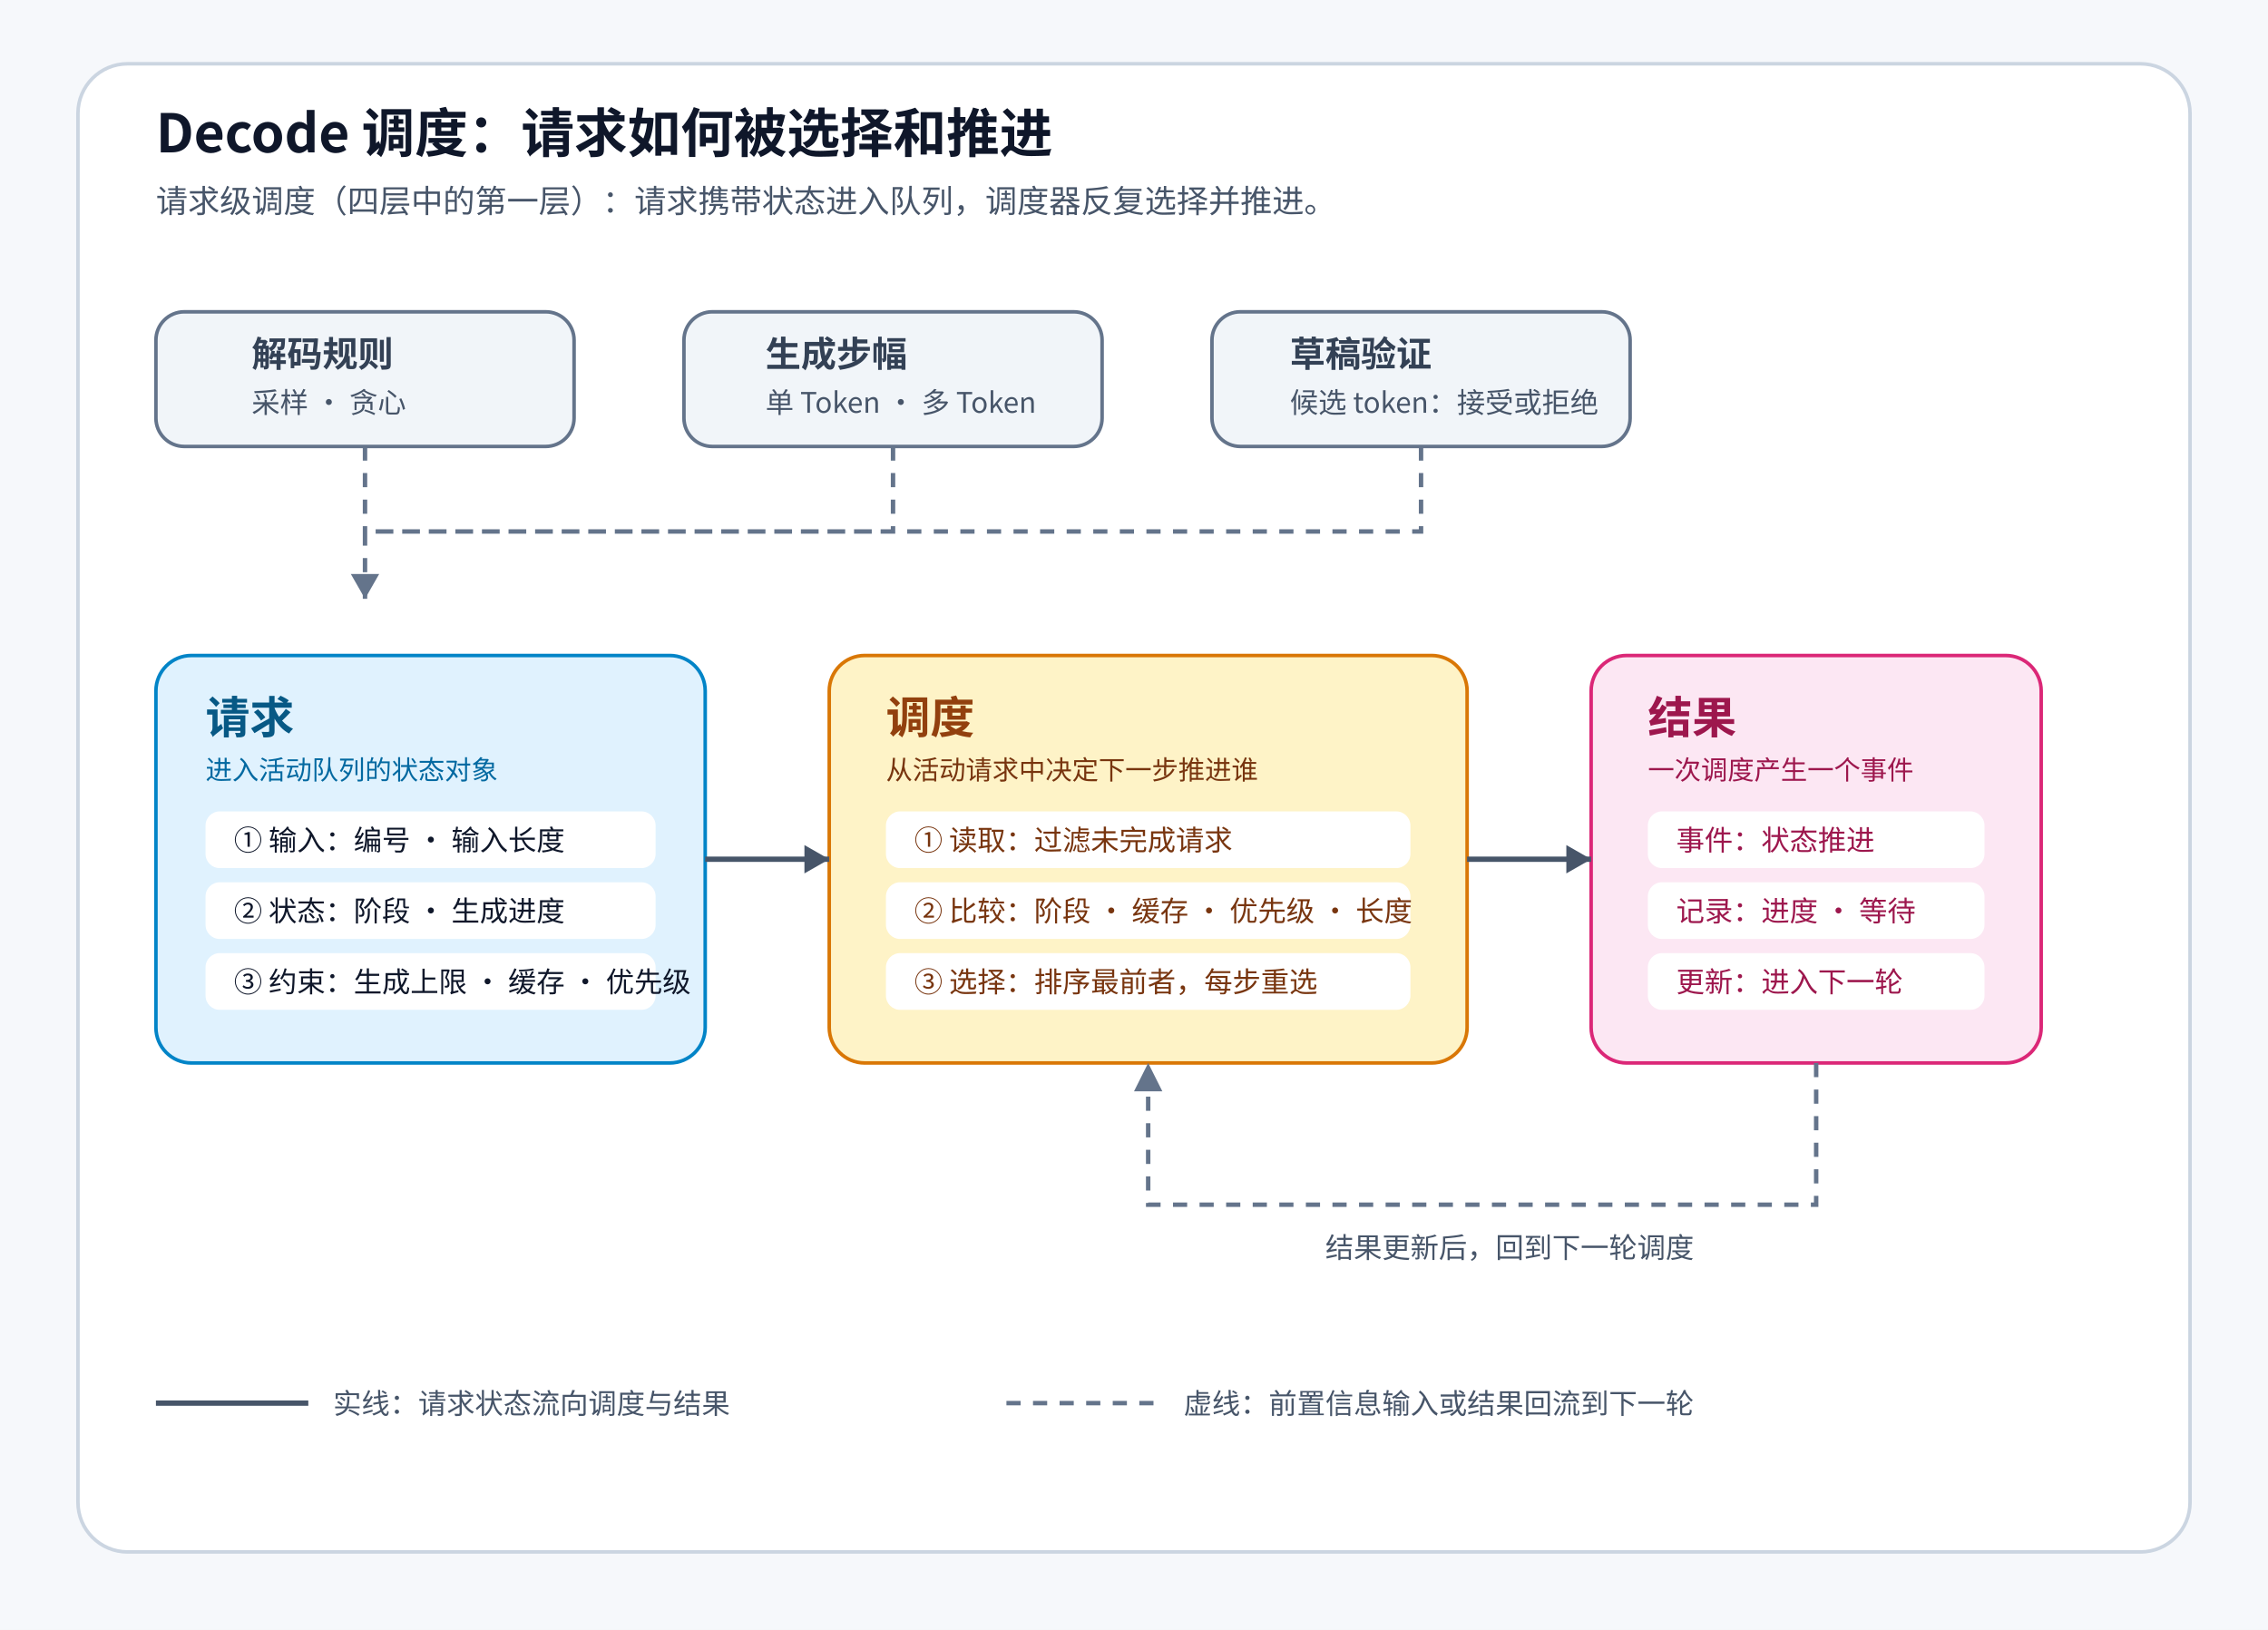
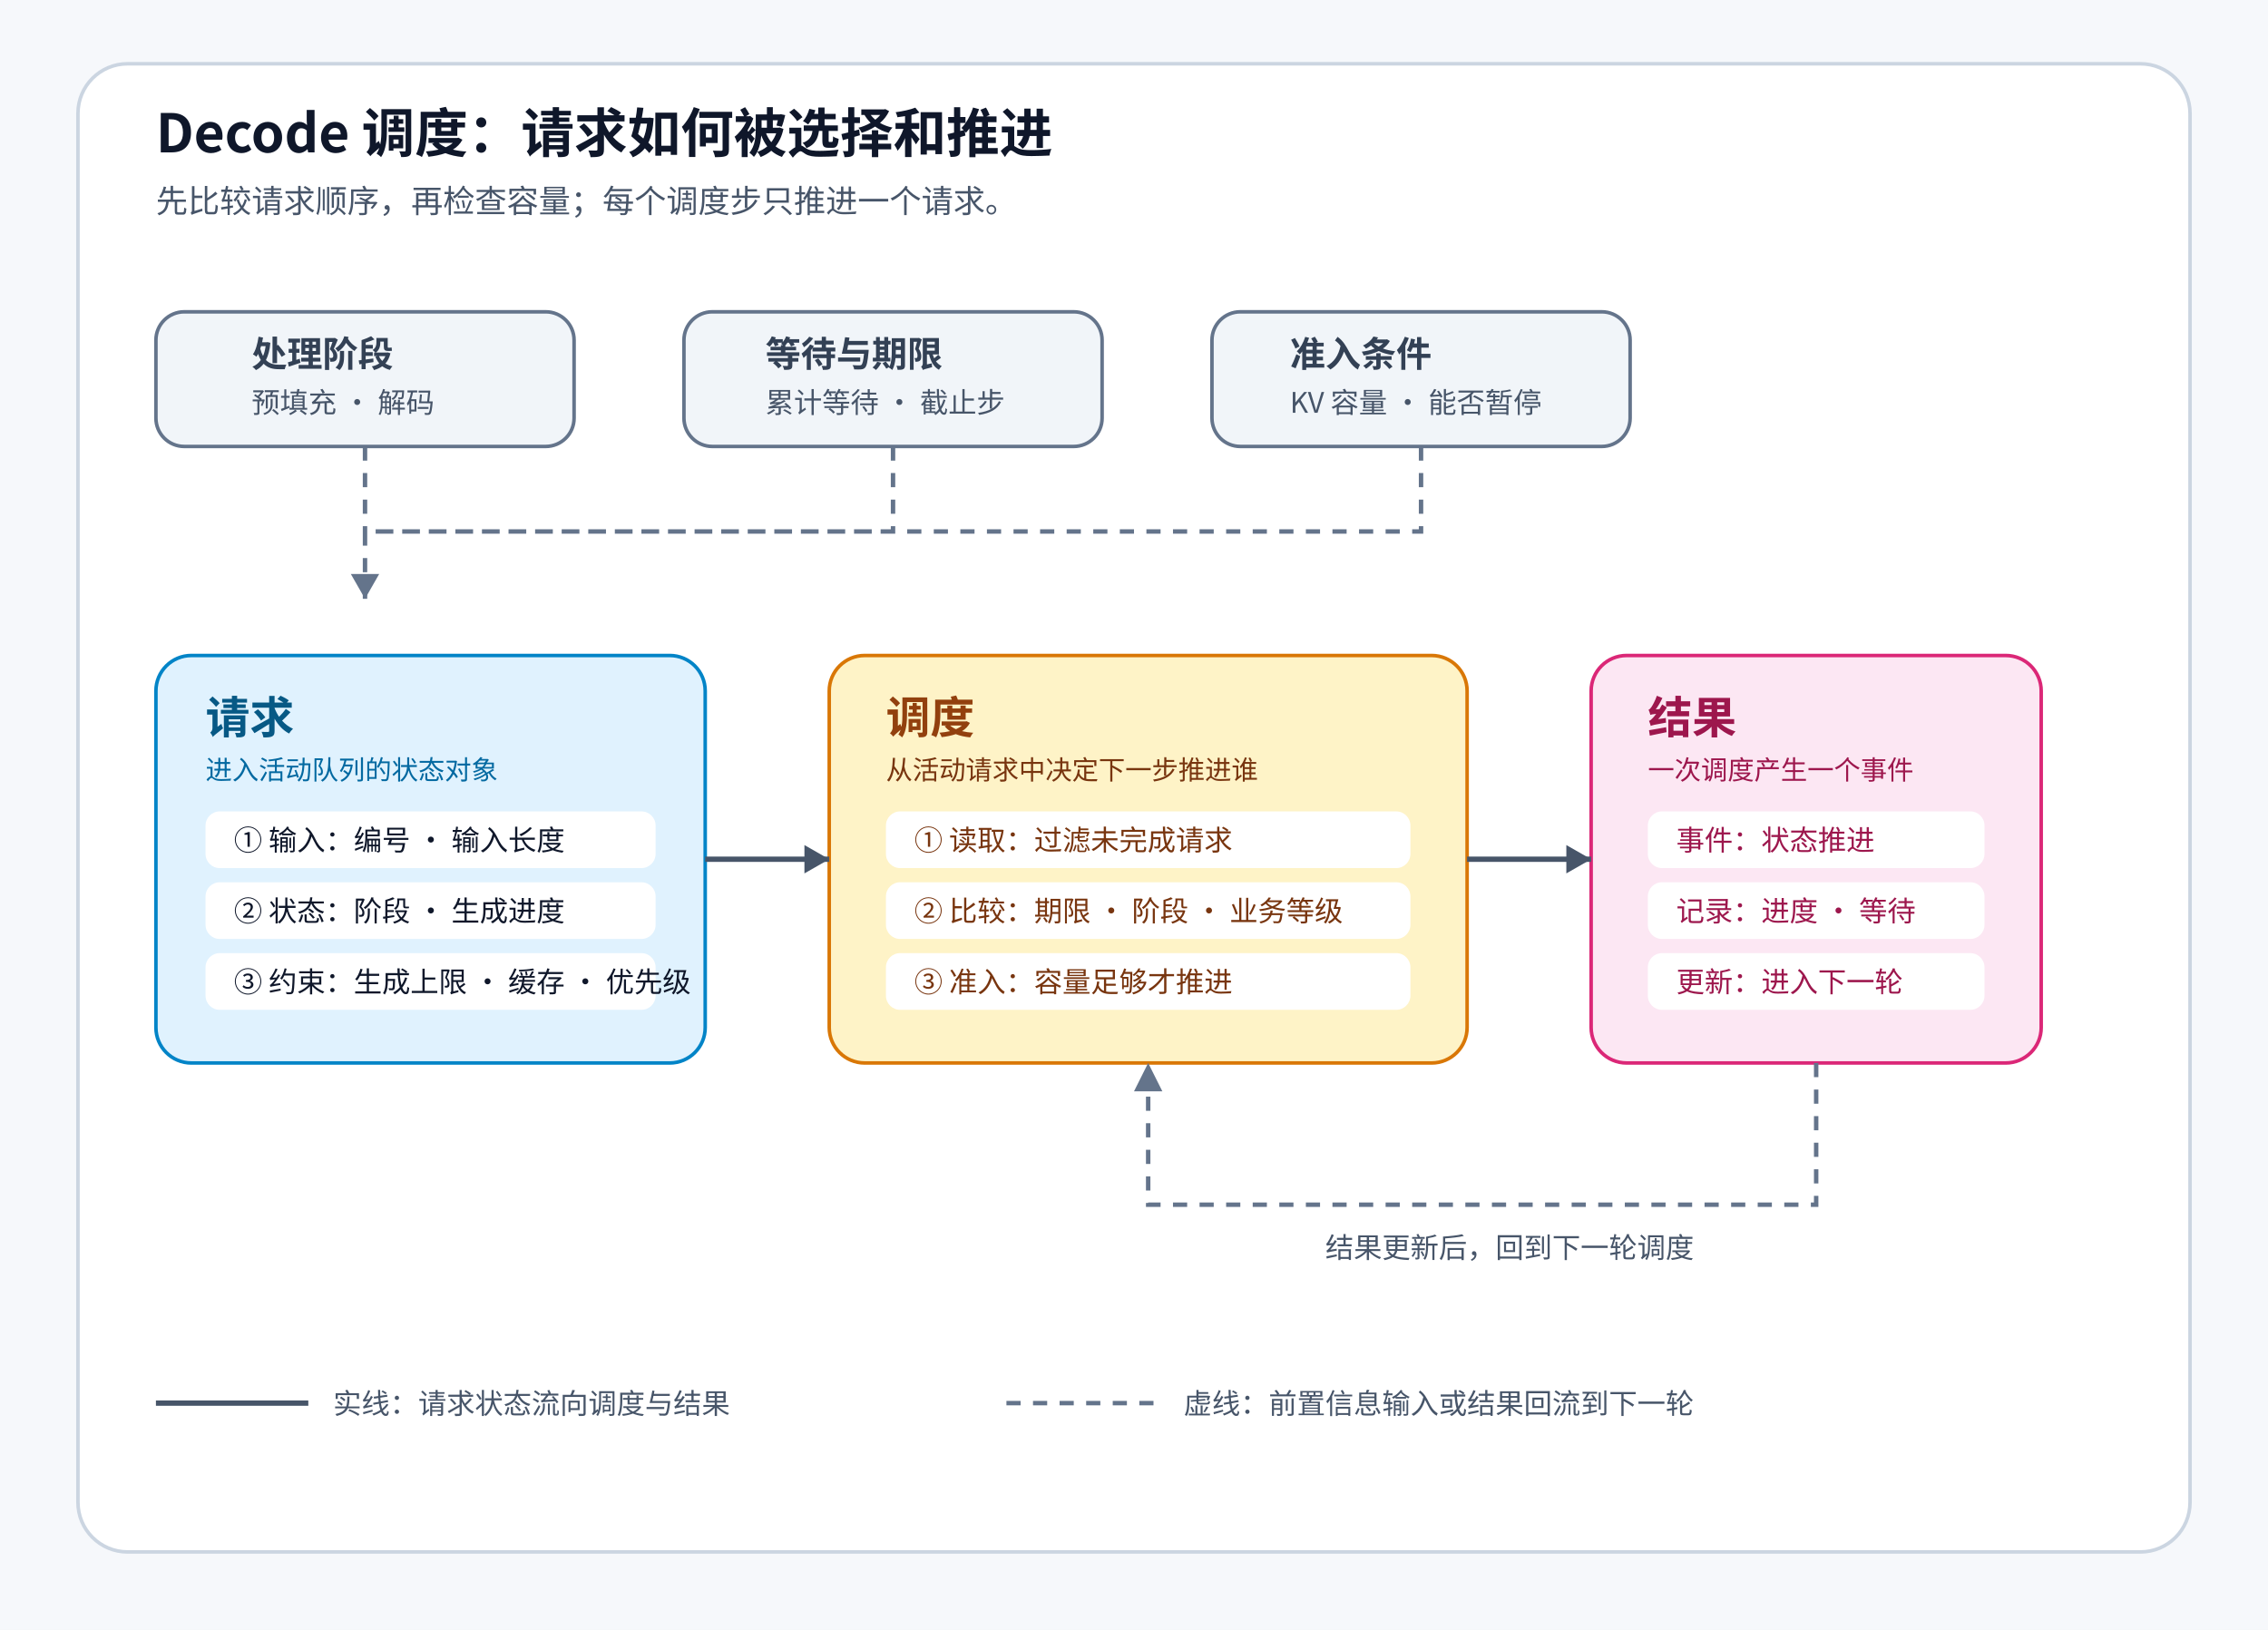
<svg xmlns="http://www.w3.org/2000/svg" width="1280" height="920" viewBox="0 0 1280 920" fill="none">
  <rect width="1280" height="920" fill="#F6F8FB" />
  <rect x="44" y="36" width="1192" height="840" rx="28" fill="#FFFFFF" stroke="#CBD5E1" stroke-width="2" />
  <text x="88" y="86" fill="#0F172A" font-size="30" font-family="Noto Sans CJK SC, Microsoft YaHei, Arial, sans-serif" font-weight="700">Decode 调度：请求如何被选择和推进</text>
-   <text x="88" y="120" fill="#475569" font-size="18" font-family="Noto Sans CJK SC, Microsoft YaHei, Arial, sans-serif">请求级调度（四层中的第一层）：请求携带状态进入队列，调度器反复选择并推进。</text>
+   <text x="88" y="120" fill="#475569" font-size="18" font-family="Noto Sans CJK SC, Microsoft YaHei, Arial, sans-serif">先比较请求顺序，再检查容量；每个调度步只推进一个请求。</text>
  <rect x="88" y="176" width="236" height="76" rx="16" fill="#F1F5F9" stroke="#64748B" stroke-width="2" />
-   <text x="142" y="207" fill="#334155" font-size="20" font-family="Noto Sans CJK SC, Microsoft YaHei, Arial, sans-serif" font-weight="700">解码规则</text>
-   <text x="142" y="233" fill="#475569" font-size="16" font-family="Noto Sans CJK SC, Microsoft YaHei, Arial, sans-serif">采样 · 贪心</text>
+   <text x="142" y="207" fill="#334155" font-size="20" font-family="Noto Sans CJK SC, Microsoft YaHei, Arial, sans-serif" font-weight="700">处理阶段</text>
+   <text x="142" y="233" fill="#475569" font-size="16" font-family="Noto Sans CJK SC, Microsoft YaHei, Arial, sans-serif">预填充 · 解码</text>
  <rect x="386" y="176" width="236" height="76" rx="16" fill="#F1F5F9" stroke="#64748B" stroke-width="2" />
-   <text x="432" y="207" fill="#334155" font-size="20" font-family="Noto Sans CJK SC, Microsoft YaHei, Arial, sans-serif" font-weight="700">生成步幅</text>
-   <text x="432" y="233" fill="#475569" font-size="16" font-family="Noto Sans CJK SC, Microsoft YaHei, Arial, sans-serif">单 Token · 多 Token</text>
+   <text x="432" y="207" fill="#334155" font-size="20" font-family="Noto Sans CJK SC, Microsoft YaHei, Arial, sans-serif" font-weight="700">等待与期限</text>
+   <text x="432" y="233" fill="#475569" font-size="16" font-family="Noto Sans CJK SC, Microsoft YaHei, Arial, sans-serif">累计等待 · 截止步</text>
  <rect x="684" y="176" width="236" height="76" rx="16" fill="#F1F5F9" stroke="#64748B" stroke-width="2" />
-   <text x="728" y="207" fill="#334155" font-size="20" font-family="Noto Sans CJK SC, Microsoft YaHei, Arial, sans-serif" font-weight="700">草稿验证</text>
-   <text x="728" y="233" fill="#475569" font-size="16" font-family="Noto Sans CJK SC, Microsoft YaHei, Arial, sans-serif">候选 token：接受或拒绝</text>
+   <text x="728" y="207" fill="#334155" font-size="20" font-family="Noto Sans CJK SC, Microsoft YaHei, Arial, sans-serif" font-weight="700">准入条件</text>
+   <text x="728" y="233" fill="#475569" font-size="16" font-family="Noto Sans CJK SC, Microsoft YaHei, Arial, sans-serif">KV 容量 · 能否暂停</text>
  <path d="M206 252V300M504 252V300H206M802 252V300H206M206 300V338" stroke="#64748B" stroke-width="2.5" stroke-dasharray="8 7" />
  <path d="M198 324L206 338L214 324" fill="#64748B" />
  <rect x="88" y="370" width="310" height="230" rx="20" fill="#E0F2FE" stroke="#0284C7" stroke-width="2" />
  <text x="116" y="414" fill="#075985" font-size="25" font-family="Noto Sans CJK SC, Microsoft YaHei, Arial, sans-serif" font-weight="700">请求</text>
  <text x="116" y="440" fill="#0369A1" font-size="15" font-family="Noto Sans CJK SC, Microsoft YaHei, Arial, sans-serif">进入活动队列的状态对象</text>
  <rect x="116" y="458" width="254" height="32" rx="8" fill="#FFFFFF" />
  <text x="132" y="480" fill="#0F172A" font-size="16" font-family="Noto Sans CJK SC, Microsoft YaHei, Arial, sans-serif">① 输入：编号 · 输入长度</text>
  <rect x="116" y="498" width="254" height="32" rx="8" fill="#FFFFFF" />
  <text x="132" y="520" fill="#0F172A" font-size="16" font-family="Noto Sans CJK SC, Microsoft YaHei, Arial, sans-serif">② 状态：阶段 · 生成进度</text>
  <rect x="116" y="538" width="254" height="32" rx="8" fill="#FFFFFF" />
  <text x="132" y="560" fill="#0F172A" font-size="16" font-family="Noto Sans CJK SC, Microsoft YaHei, Arial, sans-serif">③ 约束：生成上限 · 缓存 · 优先级</text>
  <rect x="468" y="370" width="360" height="230" rx="20" fill="#FEF3C7" stroke="#D97706" stroke-width="2" />
  <text x="500" y="414" fill="#92400E" font-size="25" font-family="Noto Sans CJK SC, Microsoft YaHei, Arial, sans-serif" font-weight="700">调度</text>
  <text x="500" y="440" fill="#78350F" font-size="15" font-family="Noto Sans CJK SC, Microsoft YaHei, Arial, sans-serif">从活动请求中决定下一步推进谁</text>
  <rect x="500" y="458" width="296" height="32" rx="8" fill="#FFFFFF" />
  <text x="516" y="480" fill="#78350F" font-size="16" font-family="Noto Sans CJK SC, Microsoft YaHei, Arial, sans-serif">① 读取：过滤未完成请求</text>
  <rect x="500" y="498" width="296" height="32" rx="8" fill="#FFFFFF" />
-   <text x="516" y="520" fill="#78350F" font-size="16" font-family="Noto Sans CJK SC, Microsoft YaHei, Arial, sans-serif">② 比较：阶段 · 缓存 · 优先级 · 长度</text>
+   <text x="516" y="520" fill="#78350F" font-size="16" font-family="Noto Sans CJK SC, Microsoft YaHei, Arial, sans-serif">② 比较：期限 · 阶段 · 业务等级</text>
  <rect x="500" y="538" width="296" height="32" rx="8" fill="#FFFFFF" />
-   <text x="516" y="560" fill="#78350F" font-size="16" font-family="Noto Sans CJK SC, Microsoft YaHei, Arial, sans-serif">③ 选择：排序最前者，每步重选</text>
+   <text x="516" y="560" fill="#78350F" font-size="16" font-family="Noto Sans CJK SC, Microsoft YaHei, Arial, sans-serif">③ 准入：容量足够才推进</text>
  <rect x="898" y="370" width="254" height="230" rx="20" fill="#FCE7F3" stroke="#DB2777" stroke-width="2" />
  <text x="930" y="414" fill="#9D174D" font-size="25" font-family="Noto Sans CJK SC, Microsoft YaHei, Arial, sans-serif" font-weight="700">结果</text>
  <text x="930" y="440" fill="#9D174D" font-size="15" font-family="Noto Sans CJK SC, Microsoft YaHei, Arial, sans-serif">一次调度产生一个事件</text>
  <rect x="930" y="458" width="190" height="32" rx="8" fill="#FFFFFF" />
  <text x="946" y="480" fill="#9D174D" font-size="16" font-family="Noto Sans CJK SC, Microsoft YaHei, Arial, sans-serif">事件：状态推进</text>
  <rect x="930" y="498" width="190" height="32" rx="8" fill="#FFFFFF" />
  <text x="946" y="520" fill="#9D174D" font-size="16" font-family="Noto Sans CJK SC, Microsoft YaHei, Arial, sans-serif">记录：进度 · 等待</text>
  <rect x="930" y="538" width="190" height="32" rx="8" fill="#FFFFFF" />
  <text x="946" y="560" fill="#9D174D" font-size="16" font-family="Noto Sans CJK SC, Microsoft YaHei, Arial, sans-serif">更新：进入下一轮</text>
  <path d="M398 485H468" stroke="#475569" stroke-width="3" />
  <path d="M454 477L468 485L454 493" fill="#475569" />
  <path d="M828 485H898" stroke="#475569" stroke-width="3" />
  <path d="M884 477L898 485L884 493" fill="#475569" />
  <path d="M1025 600V680H648V600" stroke="#64748B" stroke-width="2.5" stroke-dasharray="8 7" />
  <path d="M640 616L648 600L656 616" fill="#64748B" />
  <text x="748" y="710" fill="#475569" font-size="16" font-family="Noto Sans CJK SC, Microsoft YaHei, Arial, sans-serif">结果更新后，回到下一轮调度</text>
  <line x1="88" y1="792" x2="174" y2="792" stroke="#475569" stroke-width="3" />
  <text x="188" y="798" fill="#475569" font-size="16" font-family="Noto Sans CJK SC, Microsoft YaHei, Arial, sans-serif">实线：请求状态流向调度与结果</text>
  <line x1="568" y1="792" x2="654" y2="792" stroke="#64748B" stroke-width="2.5" stroke-dasharray="8 7" />
  <text x="668" y="798" fill="#475569" font-size="16" font-family="Noto Sans CJK SC, Microsoft YaHei, Arial, sans-serif">虚线：前置信息输入或结果回流到下一轮</text>
</svg>
